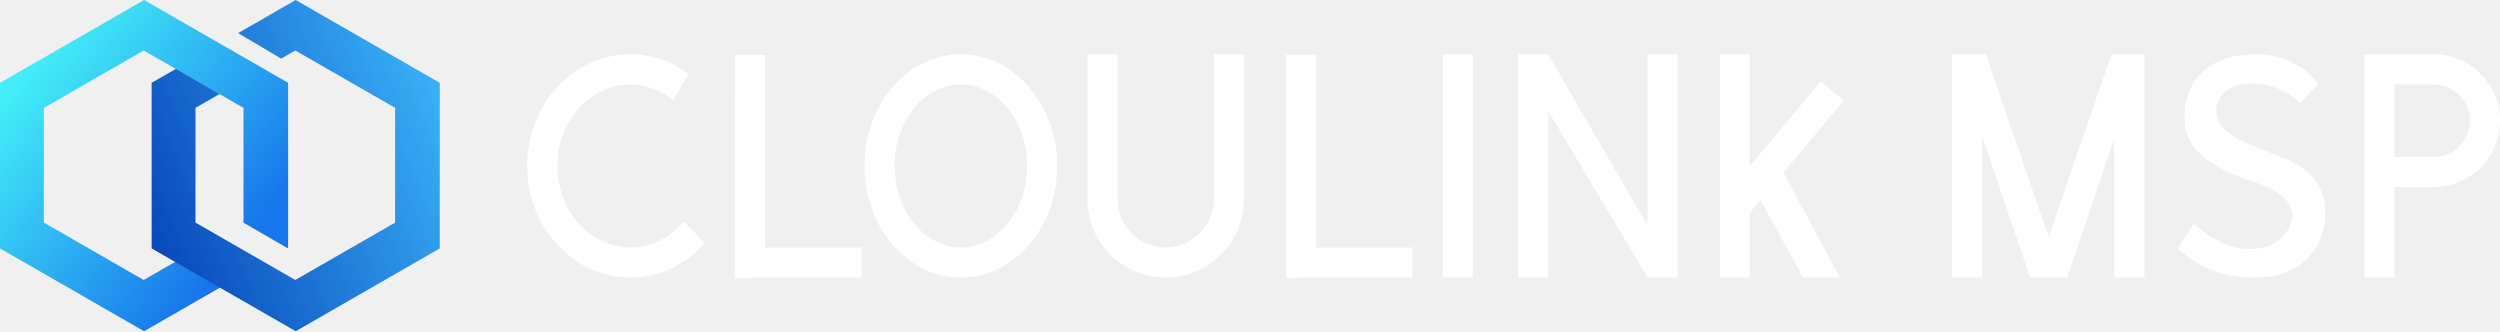
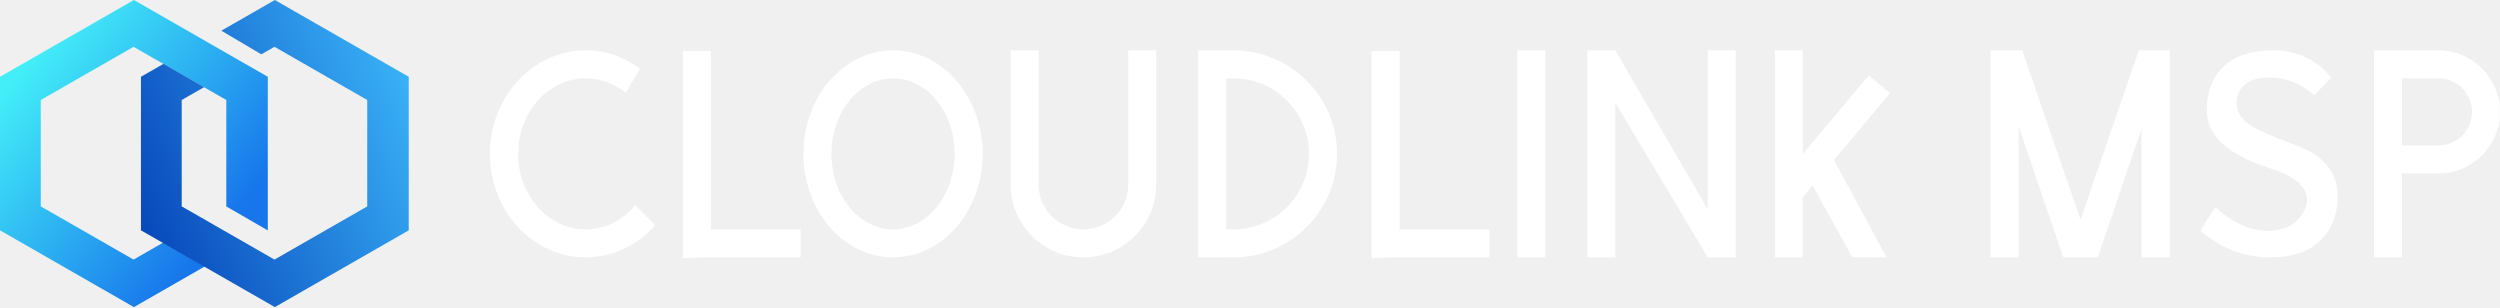
- <svg xmlns="http://www.w3.org/2000/svg" width="226px" height="30px" viewBox="0 0 226 30" version="1.1">
+ <svg xmlns="http://www.w3.org/2000/svg" width="260px" height="32px" viewBox="0 0 260 32" version="1.1">
  <defs>
    <linearGradient x1="7.288%" y1="23.496%" x2="72.89%" y2="85.143%" id="linearGradient-1">
      <stop stop-color="#43EEF8" offset="0%" />
      <stop stop-color="#1776EB" offset="100%" />
    </linearGradient>
    <linearGradient x1="100%" y1="25.769%" x2="0%" y2="74.813%" id="linearGradient-2">
      <stop stop-color="#39B1F7" offset="0%" />
      <stop stop-color="#0848BB" offset="100%" />
    </linearGradient>
  </defs>
  <g id="Page-1" stroke="none" stroke-width="1" fill="none" fill-rule="evenodd">
-     <g id="Artboard-Copy-2" transform="translate(-88, -512)">
-       <g id="MSP-反白" transform="translate(88, 512)">
-         <polygon id="Combined-Shape-Copy-2" fill="url(#linearGradient-1)" points="26.04 22.461 26.046 22.457 26.046 7.486 13.023 0 0 7.486 8.46444735e-15 22.457 13.023 29.943 20.68 25.542 16.404 23.346 12.988 25.309 3.965 20.123 3.965 9.75 12.988 4.564 22.01 9.75 22.01 20.123 22.006 20.125 26.04 22.461" />
-         <polygon id="Combined-Shape-Copy-3" fill="url(#linearGradient-2)" points="15.902 6.225 13.708 7.486 13.708 22.457 26.731 29.943 39.754 22.457 39.754 7.486 26.731 0 21.527 2.992 25.417 5.299 26.696 4.564 35.719 9.75 35.719 20.123 26.696 25.309 17.674 20.123 17.674 9.75 19.851 8.499" />
-         <path d="M62.264,6.687 L60.851,9.047 C59.764,8.16 58.424,7.636 56.976,7.636 C53.34,7.636 50.393,10.933 50.393,15 C50.393,19.067 53.34,22.364 56.976,22.364 C58.881,22.364 60.597,21.459 61.799,20.012 L63.716,21.974 C62.018,23.895 59.626,25.091 56.976,25.091 C51.826,25.091 47.651,20.573 47.651,15 C47.651,9.427 51.826,4.909 56.976,4.909 C58.939,4.909 60.761,5.566 62.264,6.687 Z M86.86,25.091 C82.048,25.091 78.147,20.573 78.147,15 C78.147,9.427 82.048,4.909 86.86,4.909 C91.672,4.909 95.573,9.427 95.573,15 C95.573,20.573 91.672,25.091 86.86,25.091 Z M86.86,22.364 C90.169,22.364 92.851,19.067 92.851,15 C92.851,10.933 90.169,7.636 86.86,7.636 C83.552,7.636 80.87,10.933 80.87,15 C80.87,19.067 83.552,22.364 86.86,22.364 Z M98.296,18 L101.019,18 C101.019,20.41 102.97,22.364 105.376,22.364 C107.782,22.364 109.733,20.41 109.733,18 L112.455,18 C112.455,21.916 109.286,25.091 105.376,25.091 C101.466,25.091 98.296,21.916 98.296,18 Z M98.296,4.909 L101.019,4.909 L101.019,18 L98.296,18 L98.296,4.909 Z M109.733,4.909 L112.455,4.909 L112.455,18 L109.733,18 L109.733,4.909 Z M69.15,22.371 L69.15,22.371 L77.875,22.371 L77.875,25.091 L68.049,25.091 L66.422,25.176 L66.423,4.966 L69.149,4.966 L69.15,22.371 Z M118.979,22.371 L118.979,22.371 L127.704,22.371 L127.704,25.091 L117.878,25.091 L116.251,25.176 L116.252,4.966 L118.978,4.966 L118.979,22.371 Z M198.337,20.214 C201.697,23.312 204.73,22.638 205.832,21.854 C206.934,21.07 209.148,18.165 203.716,16.44 C198.285,14.715 197.73,12.373 197.57,11.585 C197.409,10.798 197.004,6.374 201.697,5.144 C205.099,4.46 207.727,5.269 209.582,7.57 L207.94,9.286 C206.718,8.21 205.379,7.638 203.923,7.57 C200.466,7.347 199.902,9.898 200.66,11.119 C201.393,12.479 203.366,13.044 206.699,14.384 C210.179,15.859 210.301,18.339 210.179,19.875 C210.057,21.411 209.059,24.686 204.611,25.051 C201.645,25.294 199.063,24.435 196.865,22.472 C197.335,21.681 197.825,20.928 198.337,20.214 Z M130.427,4.909 L133.149,4.909 L133.149,25.091 L130.427,25.091 L130.427,4.909 Z M148.94,25.087 L139.956,10.022 L139.956,25.091 L137.234,25.091 L137.234,4.909 L139.956,4.909 L139.956,4.915 L148.94,20.395 L148.94,4.909 L151.663,4.909 L151.663,25.085 L151.666,25.091 L148.942,25.091 L148.94,25.091 L148.94,25.087 Z M159.138,18.088 L158.176,19.236 L158.176,25.091 L155.477,25.091 L155.477,18.333 L155.437,18.299 L155.477,18.252 L155.477,4.909 L158.176,4.909 L158.176,15.03 L164.613,7.346 L166.681,9.084 L161.225,15.596 L166.325,25.091 L163.003,25.077 L159.138,18.088 Z M191.127,12.573 L186.878,25.091 L183.523,25.091 L179.186,12.316 L179.186,25.091 L176.443,25.091 L176.443,4.909 L179.186,4.909 L179.526,4.909 L185.2,21.421 L190.874,4.909 L191.127,4.909 L193.87,4.909 L193.87,25.091 L191.127,25.091 L191.127,12.573 Z" id="Combined-Shape" fill="#FFFFFF" />
-         <path d="M216.47,16.909 L216.47,25.091 L213.747,25.091 L213.747,4.909 L214.904,4.909 L214.428,4.909 L220.01,4.909 C223.318,4.909 226,7.595 226,10.909 C226,14.223 223.318,16.909 220.01,16.909 L216.47,16.909 Z M216.47,14.182 L220.01,14.182 C221.814,14.182 223.277,12.717 223.277,10.909 C223.277,9.102 221.814,7.636 220.01,7.636 L216.47,7.636 L216.47,14.182 L216.47,14.182 Z" id="Combined-Shape" fill="#FFFFFF" />
+     <g id="Artboard-Copy-2" transform="translate(-88, -603)">
+       <g id="MSP" transform="translate(88, 603)">
+         <polygon id="Combined-Shape-Copy-2" fill="url(#linearGradient-1)" points="27.844 23.958 27.85 23.954 27.85 7.985 13.925 0 0 7.985 9.05086631e-15 23.954 13.925 31.939 22.113 27.244 17.54 24.902 13.888 26.996 4.24 21.464 4.24 10.4 13.888 4.868 23.535 10.4 23.535 21.464 23.531 21.467 27.844 23.958" />
+         <polygon id="Combined-Shape-Copy-3" fill="url(#linearGradient-2)" points="17.004 6.64 14.658 7.985 14.658 23.954 28.583 31.939 42.508 23.954 42.508 7.985 28.583 0 23.018 3.191 27.178 5.652 28.546 4.868 38.193 10.4 38.193 21.464 28.546 26.996 18.898 21.464 18.898 10.4 21.226 9.065" />
+         <path d="M66.577,7.133 L65.066,9.65 C63.904,8.704 62.472,8.145 60.923,8.145 C57.036,8.145 53.885,11.662 53.885,16 C53.885,20.338 57.036,23.855 60.923,23.855 C62.96,23.855 64.795,22.889 66.08,21.346 L68.13,23.439 C66.315,25.488 63.757,26.764 60.923,26.764 C55.416,26.764 50.952,21.945 50.952,16 C50.952,10.055 55.416,5.236 60.923,5.236 C63.023,5.236 64.97,5.937 66.577,7.133 Z M92.878,26.764 C87.732,26.764 83.561,21.945 83.561,16 C83.561,10.055 87.732,5.236 92.878,5.236 C98.024,5.236 102.195,10.055 102.195,16 C102.195,21.945 98.024,26.764 92.878,26.764 Z M92.878,23.855 C96.416,23.855 99.283,20.338 99.283,16 C99.283,11.662 96.416,8.145 92.878,8.145 C89.34,8.145 86.473,11.662 86.473,16 C86.473,20.338 89.34,23.855 92.878,23.855 Z M105.106,19.2 L108.018,19.2 C108.018,21.771 110.104,23.855 112.676,23.855 C115.249,23.855 117.335,21.771 117.335,19.2 L120.246,19.2 C120.246,23.377 116.857,26.764 112.676,26.764 C108.496,26.764 105.106,23.377 105.106,19.2 Z M105.106,5.236 L108.018,5.236 L108.018,19.2 L105.106,19.2 L105.106,5.236 Z M117.335,5.236 L120.246,5.236 L120.246,19.2 L117.335,19.2 L117.335,5.236 Z M73.94,23.863 L73.94,23.863 L83.27,23.863 L83.27,26.764 L72.763,26.764 L71.024,26.854 L71.025,5.297 L73.94,5.297 L73.94,23.863 Z M145.564,5.297 L145.564,23.863 L154.894,23.863 L154.894,26.764 L144.387,26.764 L142.648,26.854 L142.649,5.297 L145.564,5.297 Z M230.421,21.561 C234.014,24.866 237.256,24.147 238.434,23.311 C239.613,22.475 241.98,19.376 236.173,17.536 C230.365,15.696 229.772,13.198 229.6,12.358 C229.428,11.518 228.995,6.799 234.014,5.487 C237.651,4.758 240.461,5.62 242.444,8.074 L240.689,9.905 C239.382,8.757 237.951,8.147 236.394,8.074 C232.697,7.837 232.094,10.558 232.904,11.86 C233.689,13.311 235.797,13.913 239.361,15.343 C243.083,16.916 243.213,19.562 243.083,21.2 C242.952,22.838 241.886,26.331 237.129,26.721 C233.958,26.98 231.197,26.063 228.847,23.971 C229.349,23.126 229.873,22.323 230.421,21.561 Z M157.805,5.236 L160.717,5.236 L160.717,26.764 L157.805,26.764 L157.805,5.236 Z M177.601,26.76 L167.995,10.69 L167.995,26.764 L165.084,26.764 L165.084,5.236 L167.995,5.236 L167.995,5.243 L177.601,21.754 L177.601,5.236 L180.512,5.236 L180.512,26.758 L180.516,26.764 L177.604,26.764 L177.601,26.764 L177.601,26.76 Z M188.506,19.293 L187.477,20.518 L187.477,26.764 L184.591,26.764 L184.591,19.555 L184.549,19.519 L184.591,19.469 L184.591,5.236 L187.477,5.236 L187.477,16.032 L194.36,7.836 L196.571,9.69 L190.738,16.636 L196.191,26.764 L192.639,26.749 L188.506,19.293 Z M222.711,13.411 L218.168,26.764 L214.58,26.764 L209.943,13.137 L209.943,26.764 L207.01,26.764 L207.01,5.236 L209.943,5.236 L210.307,5.236 L216.374,22.849 L222.441,5.236 L222.711,5.236 L225.644,5.236 L225.644,26.764 L222.711,26.764 L222.711,13.411 Z" id="Combined-Shape" fill="#FFFFFF" />
+         <path d="M127.525,26.738 L127.525,26.764 L124.614,26.764 L124.614,5.236 L127.525,5.236 L127.525,5.262 C127.773,5.245 128.023,5.236 128.274,5.236 C134.224,5.236 139.047,10.055 139.047,16 C139.047,21.945 134.224,26.764 128.274,26.764 C128.023,26.764 127.773,26.755 127.525,26.738 L127.525,26.738 Z M127.525,8.181 L127.525,23.819 C127.772,23.843 128.022,23.855 128.274,23.855 C132.616,23.855 136.136,20.338 136.136,16 C136.136,11.662 132.616,8.145 128.274,8.145 C128.022,8.145 127.772,8.157 127.525,8.181 L127.525,8.181 Z" id="Combined-Shape" fill="#FFFFFF" />
+         <path d="M249.81,18.036 L249.81,26.764 L246.898,26.764 L246.898,5.236 L248.135,5.236 L247.626,5.236 L253.595,5.236 C257.132,5.236 260,8.102 260,11.636 C260,15.171 257.132,18.036 253.595,18.036 L249.81,18.036 Z M249.81,15.127 L253.595,15.127 C255.524,15.127 257.088,13.564 257.088,11.636 C257.088,9.708 255.524,8.145 253.595,8.145 L249.81,8.145 L249.81,15.127 L249.81,15.127 Z" id="Combined-Shape" fill="#FFFFFF" />
      </g>
    </g>
  </g>
</svg>
